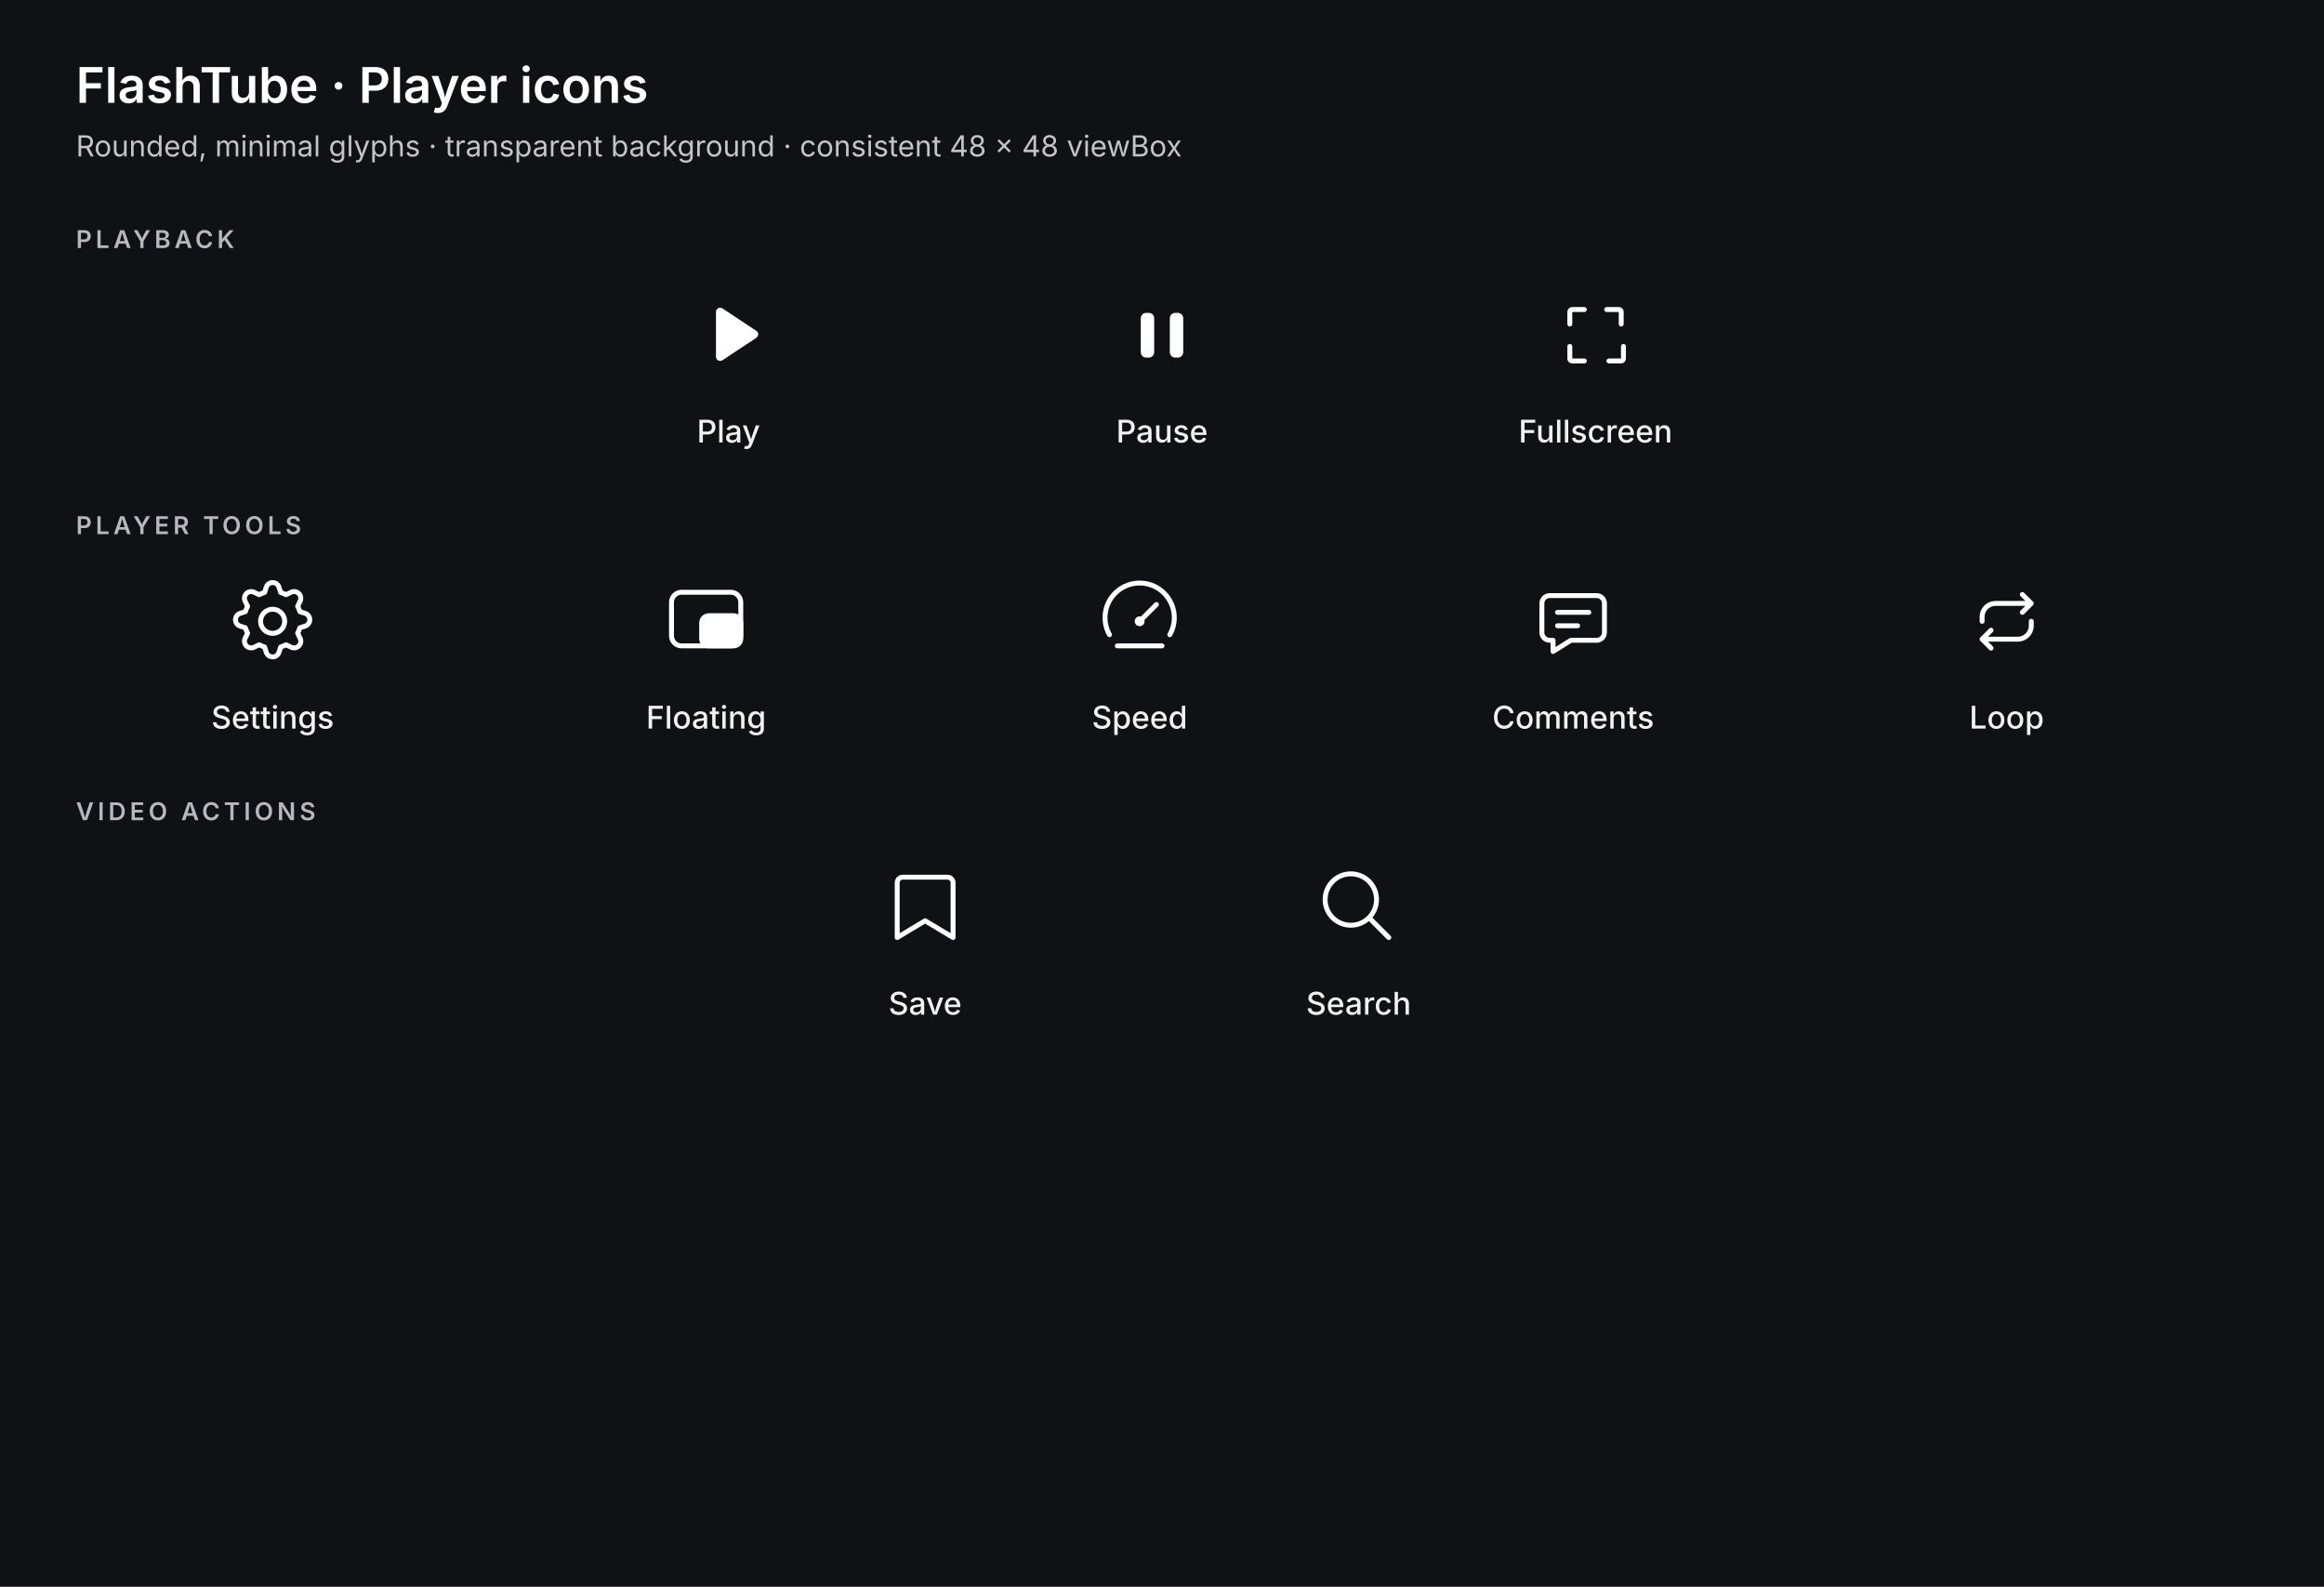
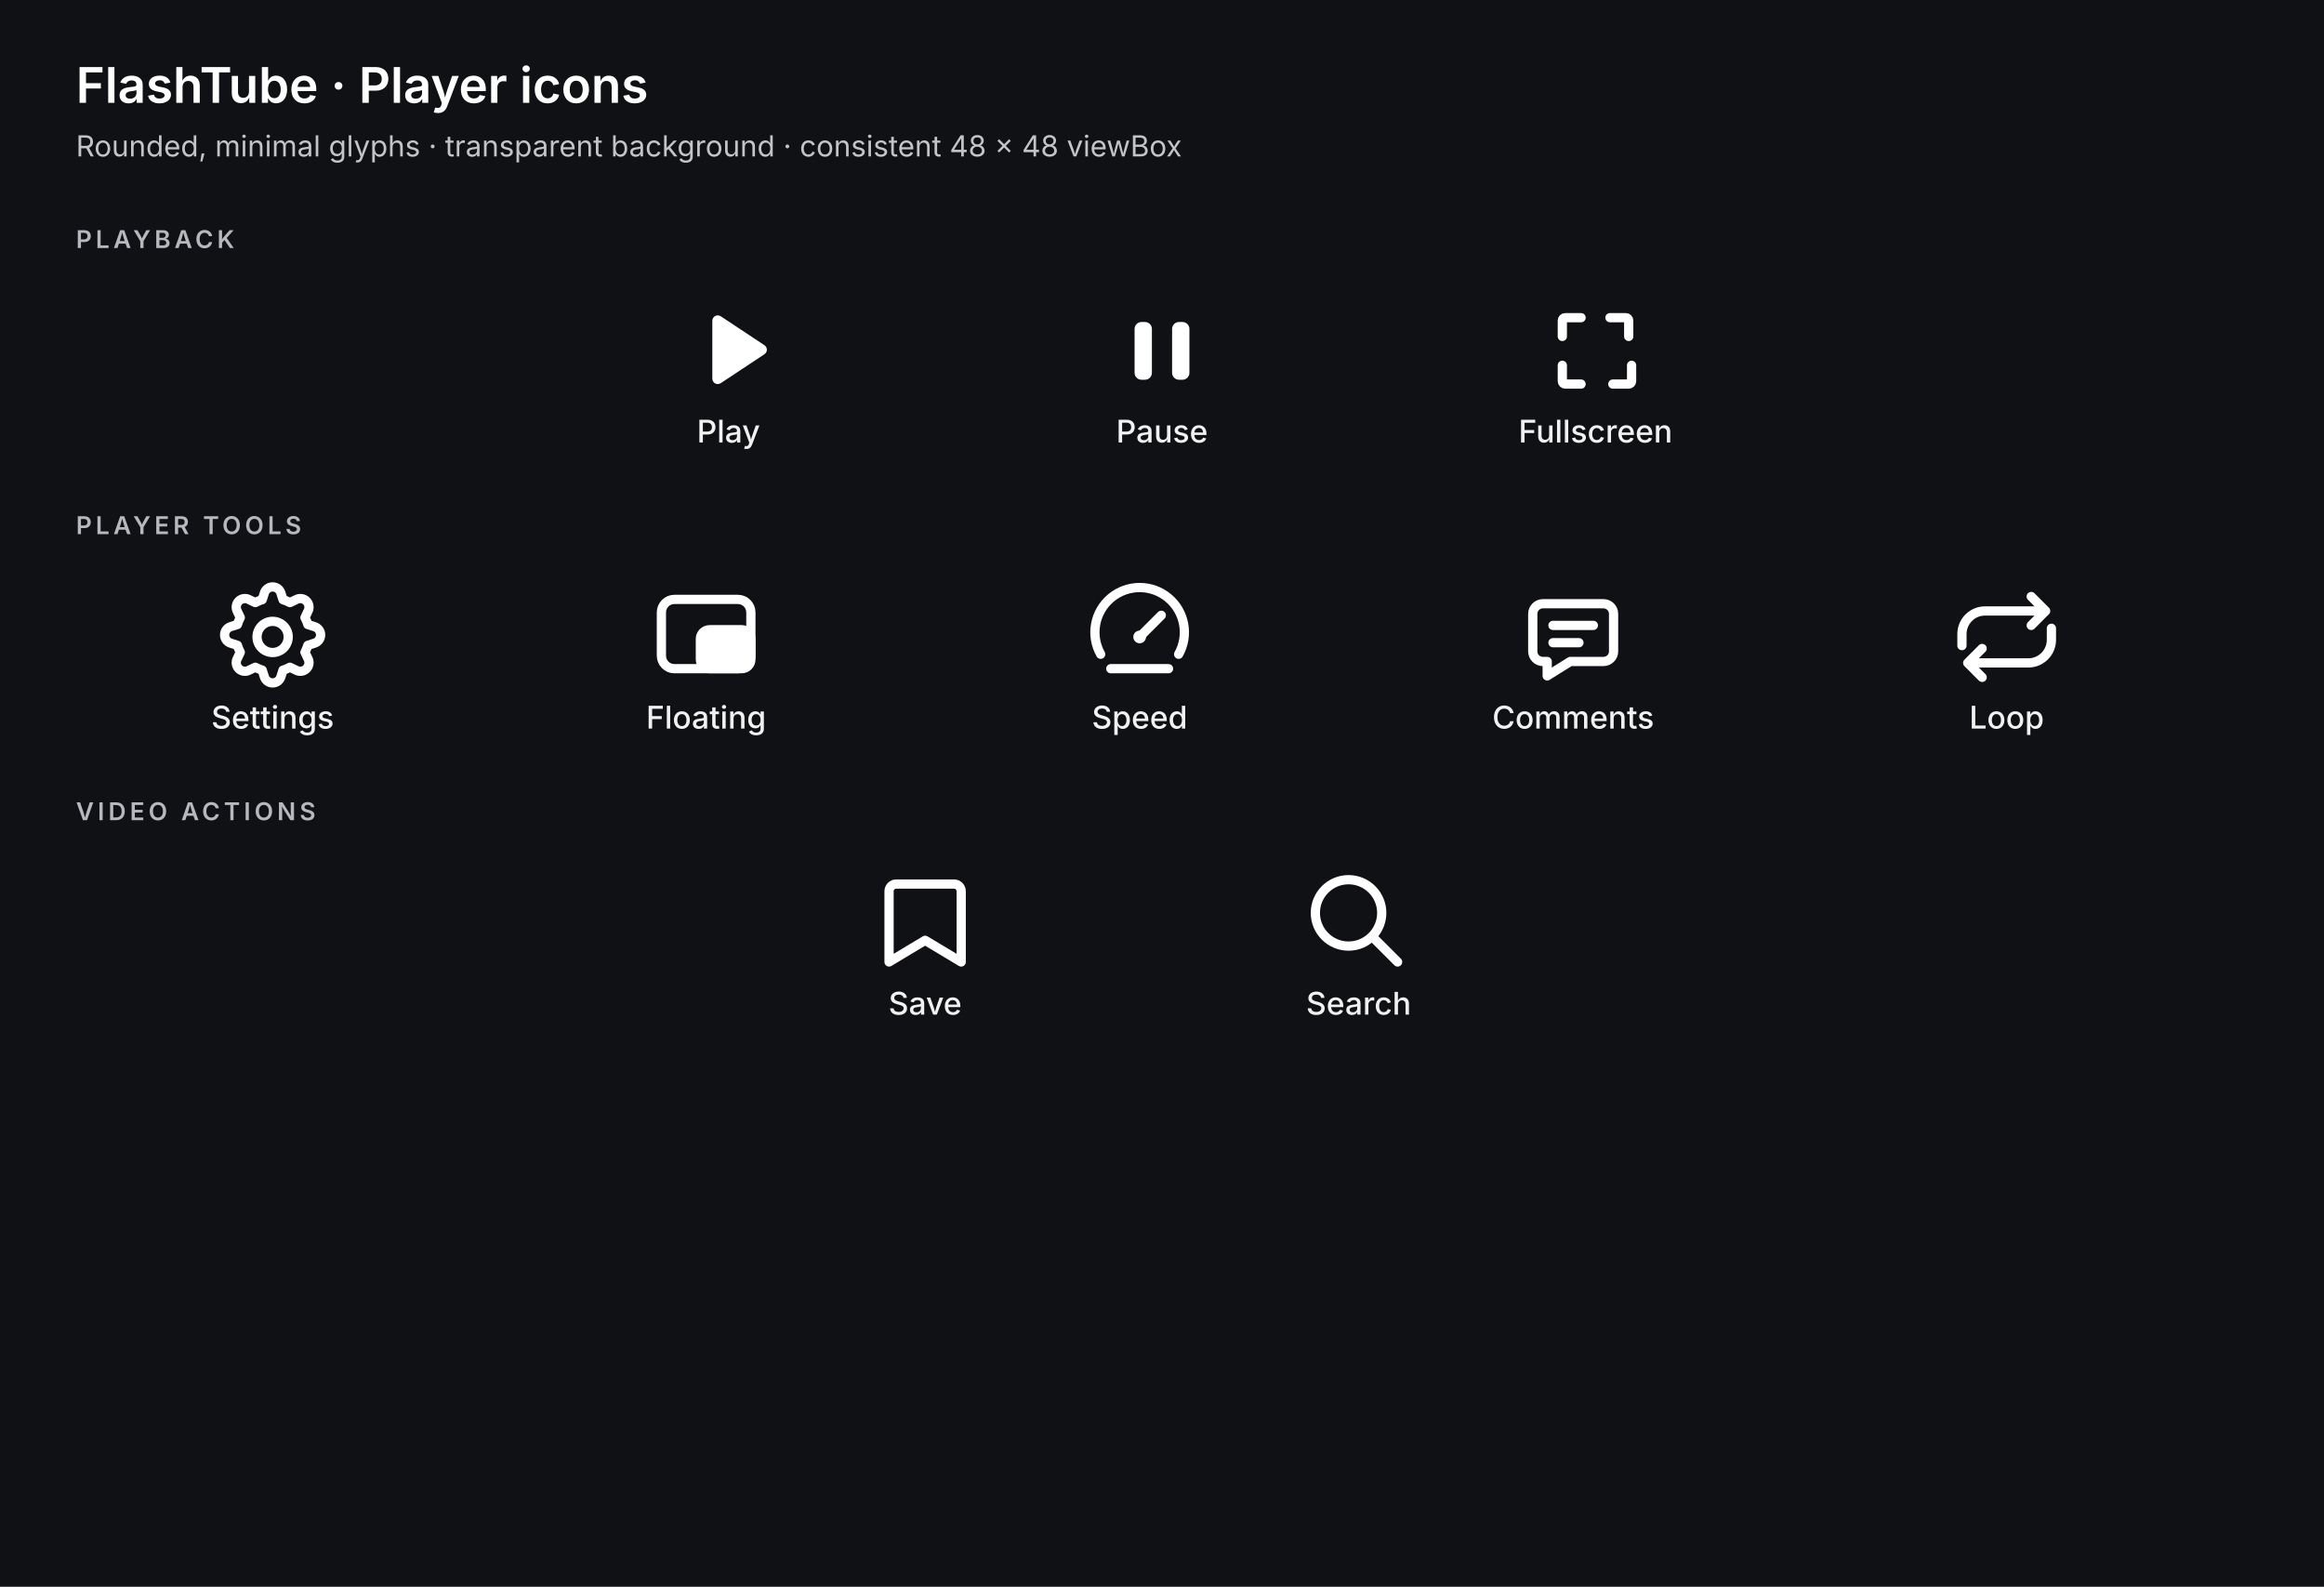
<svg xmlns="http://www.w3.org/2000/svg" width="1040" height="710" viewBox="0 0 1040 710" fill="none">
  <defs>
    <style>
-       .ink{color:#fff;fill:none;stroke:#fff;stroke-width:2.2;stroke-linecap:round;stroke-linejoin:round}.label{fill:#f1f1f1;font:500 14px Inter,Arial,sans-serif}.heading{fill:#fff;font:600 22px Inter,Arial,sans-serif}.sub{fill:#c2c4c8;font:13px Inter,Arial,sans-serif}.section{fill:#b6b8bd;font:600 11px Inter,Arial,sans-serif;letter-spacing:1.7px}
+       .ink{color:#fff;fill:none;stroke:#fff;stroke-width:3.2;stroke-linecap:round;stroke-linejoin:round}.label{fill:#f1f1f1;font:500 14px Inter,Arial,sans-serif}.heading{fill:#fff;font:600 22px Inter,Arial,sans-serif}.sub{fill:#c2c4c8;font:13px Inter,Arial,sans-serif}.section{fill:#b6b8bd;font:600 11px Inter,Arial,sans-serif;letter-spacing:1.7px}
    </style>
    <symbol id="play" viewBox="0 0 48 48">
      <path d="M18.4 13.6c0-1.5 1.6-2.4 2.9-1.6l15.1 10c1.2.8 1.2 2.4 0 3.2l-15.1 10c-1.3.8-2.9-.1-2.9-1.6V13.6Z" fill="currentColor" stroke="none" />
    </symbol>
    <symbol id="pause" viewBox="0 0 48 48">
      <rect x="14.5" y="14" width="6" height="20" rx="2.4" fill="currentColor" stroke="none" />
      <rect x="27.5" y="14" width="6" height="20" rx="2.4" fill="currentColor" stroke="none" />
    </symbol>
    <symbol id="fullscreen" viewBox="0 0 48 48">
      <path d="M19 12.5h-5.5a1 1 0 0 0-1 1V19m16.5-6.5h5.5a1 1 0 0 1 1 1V19M36.5 29v5.5a1 1 0 0 1-1 1H30m-11 0h-5.5a1 1 0 0 1-1-1V29" />
    </symbol>
    <symbol id="settings" viewBox="0 0 48 48">
      <path d="M21.1 8.9a3 3 0 0 1 5.8 0l.7 2.2a13.5 13.5 0 0 1 2.4 1l2.1-1a3 3 0 0 1 4.1 4.1l-1 2.1c.4.8.8 1.6 1 2.4l2.2.7a3 3 0 0 1 0 5.8l-2.2.7a13.5 13.5 0 0 1-1 2.4l1 2.1a3 3 0 0 1-4.1 4.1l-2.1-1c-.8.4-1.6.8-2.4 1l-.7 2.2a3 3 0 0 1-5.8 0l-.7-2.2a13.5 13.5 0 0 1-2.4-1l-2.1 1a3 3 0 0 1-4.1-4.1l1-2.1a13.5 13.5 0 0 1-1-2.4l-2.2-.7a3 3 0 0 1 0-5.8l2.2-.7a13.5 13.5 0 0 1 1-2.4l-1-2.1a3 3 0 0 1 4.1-4.1l2.1 1c.8-.4 1.6-.8 2.4-1l.7-2.2Z" />
      <circle cx="24" cy="24" r="5.4" />
    </symbol>
    <symbol id="floating" viewBox="0 0 48 48">
      <rect x="8.5" y="11" width="31" height="24" rx="4.5" />
      <rect x="22" y="21.5" width="17.5" height="13.5" rx="3.2" fill="white" />
      <path d="M28.4 25.2c0-.65.7-1.05 1.25-.7l5.5 3.35c.55.35.55 1.15 0 1.5l-5.5 3.35c-.55.35-1.25-.05-1.25-.7v-6.8Z" fill="currentColor" stroke="none" />
    </symbol>
    <symbol id="speed" viewBox="0 0 48 48">
      <path d="M10.5 30a15.5 15.5 0 1 1 27 0M14 35h20M24 24l7.5-7.5" />
      <circle cx="24" cy="24" r="2.2" fill="currentColor" stroke="none" />
    </symbol>
    <symbol id="loop" viewBox="0 0 48 48">
-       <path d="M13 24v-2a6 6 0 0 1 6-6h16m-4-4 4 4-4 4M35 24v2a6 6 0 0 1-6 6H13m4 4-4-4 4-4" />
+       <path d="M8.5 27v-4a8 8 0 0 1 8-8h21m-5-5 5 5-5 5M39.5 21v4a8 8 0 0 1-8 8h-21m5 5-5-5 5-5" />
    </symbol>
    <symbol id="comment" viewBox="0 0 48 48">
      <path d="M13.5 12.5h21a3.5 3.5 0 0 1 3.5 3.5v13a3.5 3.5 0 0 1-3.5 3.5H23l-8 5v-5h-1.5a3.5 3.5 0 0 1-3.5-3.5V16a3.5 3.5 0 0 1 3.5-3.5Z" />
      <path d="M17 20h14m-14 6h9" />
    </symbol>
    <symbol id="save" viewBox="0 0 48 48">
      <path d="M14 10.5h20a2.5 2.5 0 0 1 2.5 2.5v24.5L24 30l-12.5 7.5V13a2.5 2.5 0 0 1 2.5-2.5Z" />
    </symbol>
    <symbol id="search" viewBox="0 0 48 48">
      <circle cx="20.5" cy="20.5" r="11.5" />
      <path d="m29 29 8.5 8.5" />
    </symbol>
  </defs>
  <rect width="1040" height="710" fill="#101114" />
  <text x="34" y="46" class="heading">FlashTube · Player icons</text>
  <text x="34" y="70" class="sub">Rounded, minimal glyphs · transparent background · consistent 48 × 48 viewBox</text>
  <text x="34" y="111" class="section">PLAYBACK</text>
  <g transform="translate(34 126)">
    <g transform="translate(204)">
-       <use href="#play" x="64" y="0" width="48" height="48" class="ink" />
+       <use href="#play" x="57" y="0" width="62" height="62" class="ink" />
      <text x="88" y="72" text-anchor="middle" class="label">Play</text>
    </g>
    <g transform="translate(398)">
-       <use href="#pause" x="64" y="0" width="48" height="48" class="ink" />
+       <use href="#pause" x="57" y="0" width="62" height="62" class="ink" />
      <text x="88" y="72" text-anchor="middle" class="label">Pause</text>
    </g>
    <g transform="translate(592)">
-       <use href="#fullscreen" x="64" y="0" width="48" height="48" class="ink" />
+       <use href="#fullscreen" x="57" y="0" width="62" height="62" class="ink" />
      <text x="88" y="72" text-anchor="middle" class="label">Fullscreen</text>
    </g>
  </g>
  <text x="34" y="239" class="section">PLAYER TOOLS</text>
  <g transform="translate(34 254)">
    <g>
-       <use href="#settings" x="64" y="0" width="48" height="48" class="ink" />
+       <use href="#settings" x="57" y="0" width="62" height="62" class="ink" />
      <text x="88" y="72" text-anchor="middle" class="label">Settings</text>
    </g>
    <g transform="translate(194)">
-       <use href="#floating" x="64" y="0" width="48" height="48" class="ink" />
+       <use href="#floating" x="57" y="0" width="62" height="62" class="ink" />
      <text x="88" y="72" text-anchor="middle" class="label">Floating</text>
    </g>
    <g transform="translate(388)">
-       <use href="#speed" x="64" y="0" width="48" height="48" class="ink" />
+       <use href="#speed" x="57" y="0" width="62" height="62" class="ink" />
      <text x="88" y="72" text-anchor="middle" class="label">Speed</text>
    </g>
    <g transform="translate(582)">
-       <use href="#comment" x="64" y="0" width="48" height="48" class="ink" />
+       <use href="#comment" x="57" y="0" width="62" height="62" class="ink" />
      <text x="88" y="72" text-anchor="middle" class="label">Comments</text>
    </g>
    <g transform="translate(776)">
-       <use href="#loop" x="64" y="0" width="48" height="48" class="ink" />
+       <use href="#loop" x="57" y="0" width="62" height="62" class="ink" />
      <text x="88" y="72" text-anchor="middle" class="label">Loop</text>
    </g>
  </g>
  <text x="34" y="367" class="section">VIDEO ACTIONS</text>
  <g transform="translate(326 382)">
    <g>
-       <use href="#save" x="64" y="0" width="48" height="48" class="ink" />
+       <use href="#save" x="57" y="0" width="62" height="62" class="ink" />
      <text x="88" y="72" text-anchor="middle" class="label">Save</text>
    </g>
    <g transform="translate(194)">
-       <use href="#search" x="64" y="0" width="48" height="48" class="ink" />
+       <use href="#search" x="57" y="0" width="62" height="62" class="ink" />
      <text x="88" y="72" text-anchor="middle" class="label">Search</text>
    </g>
  </g>
</svg>
